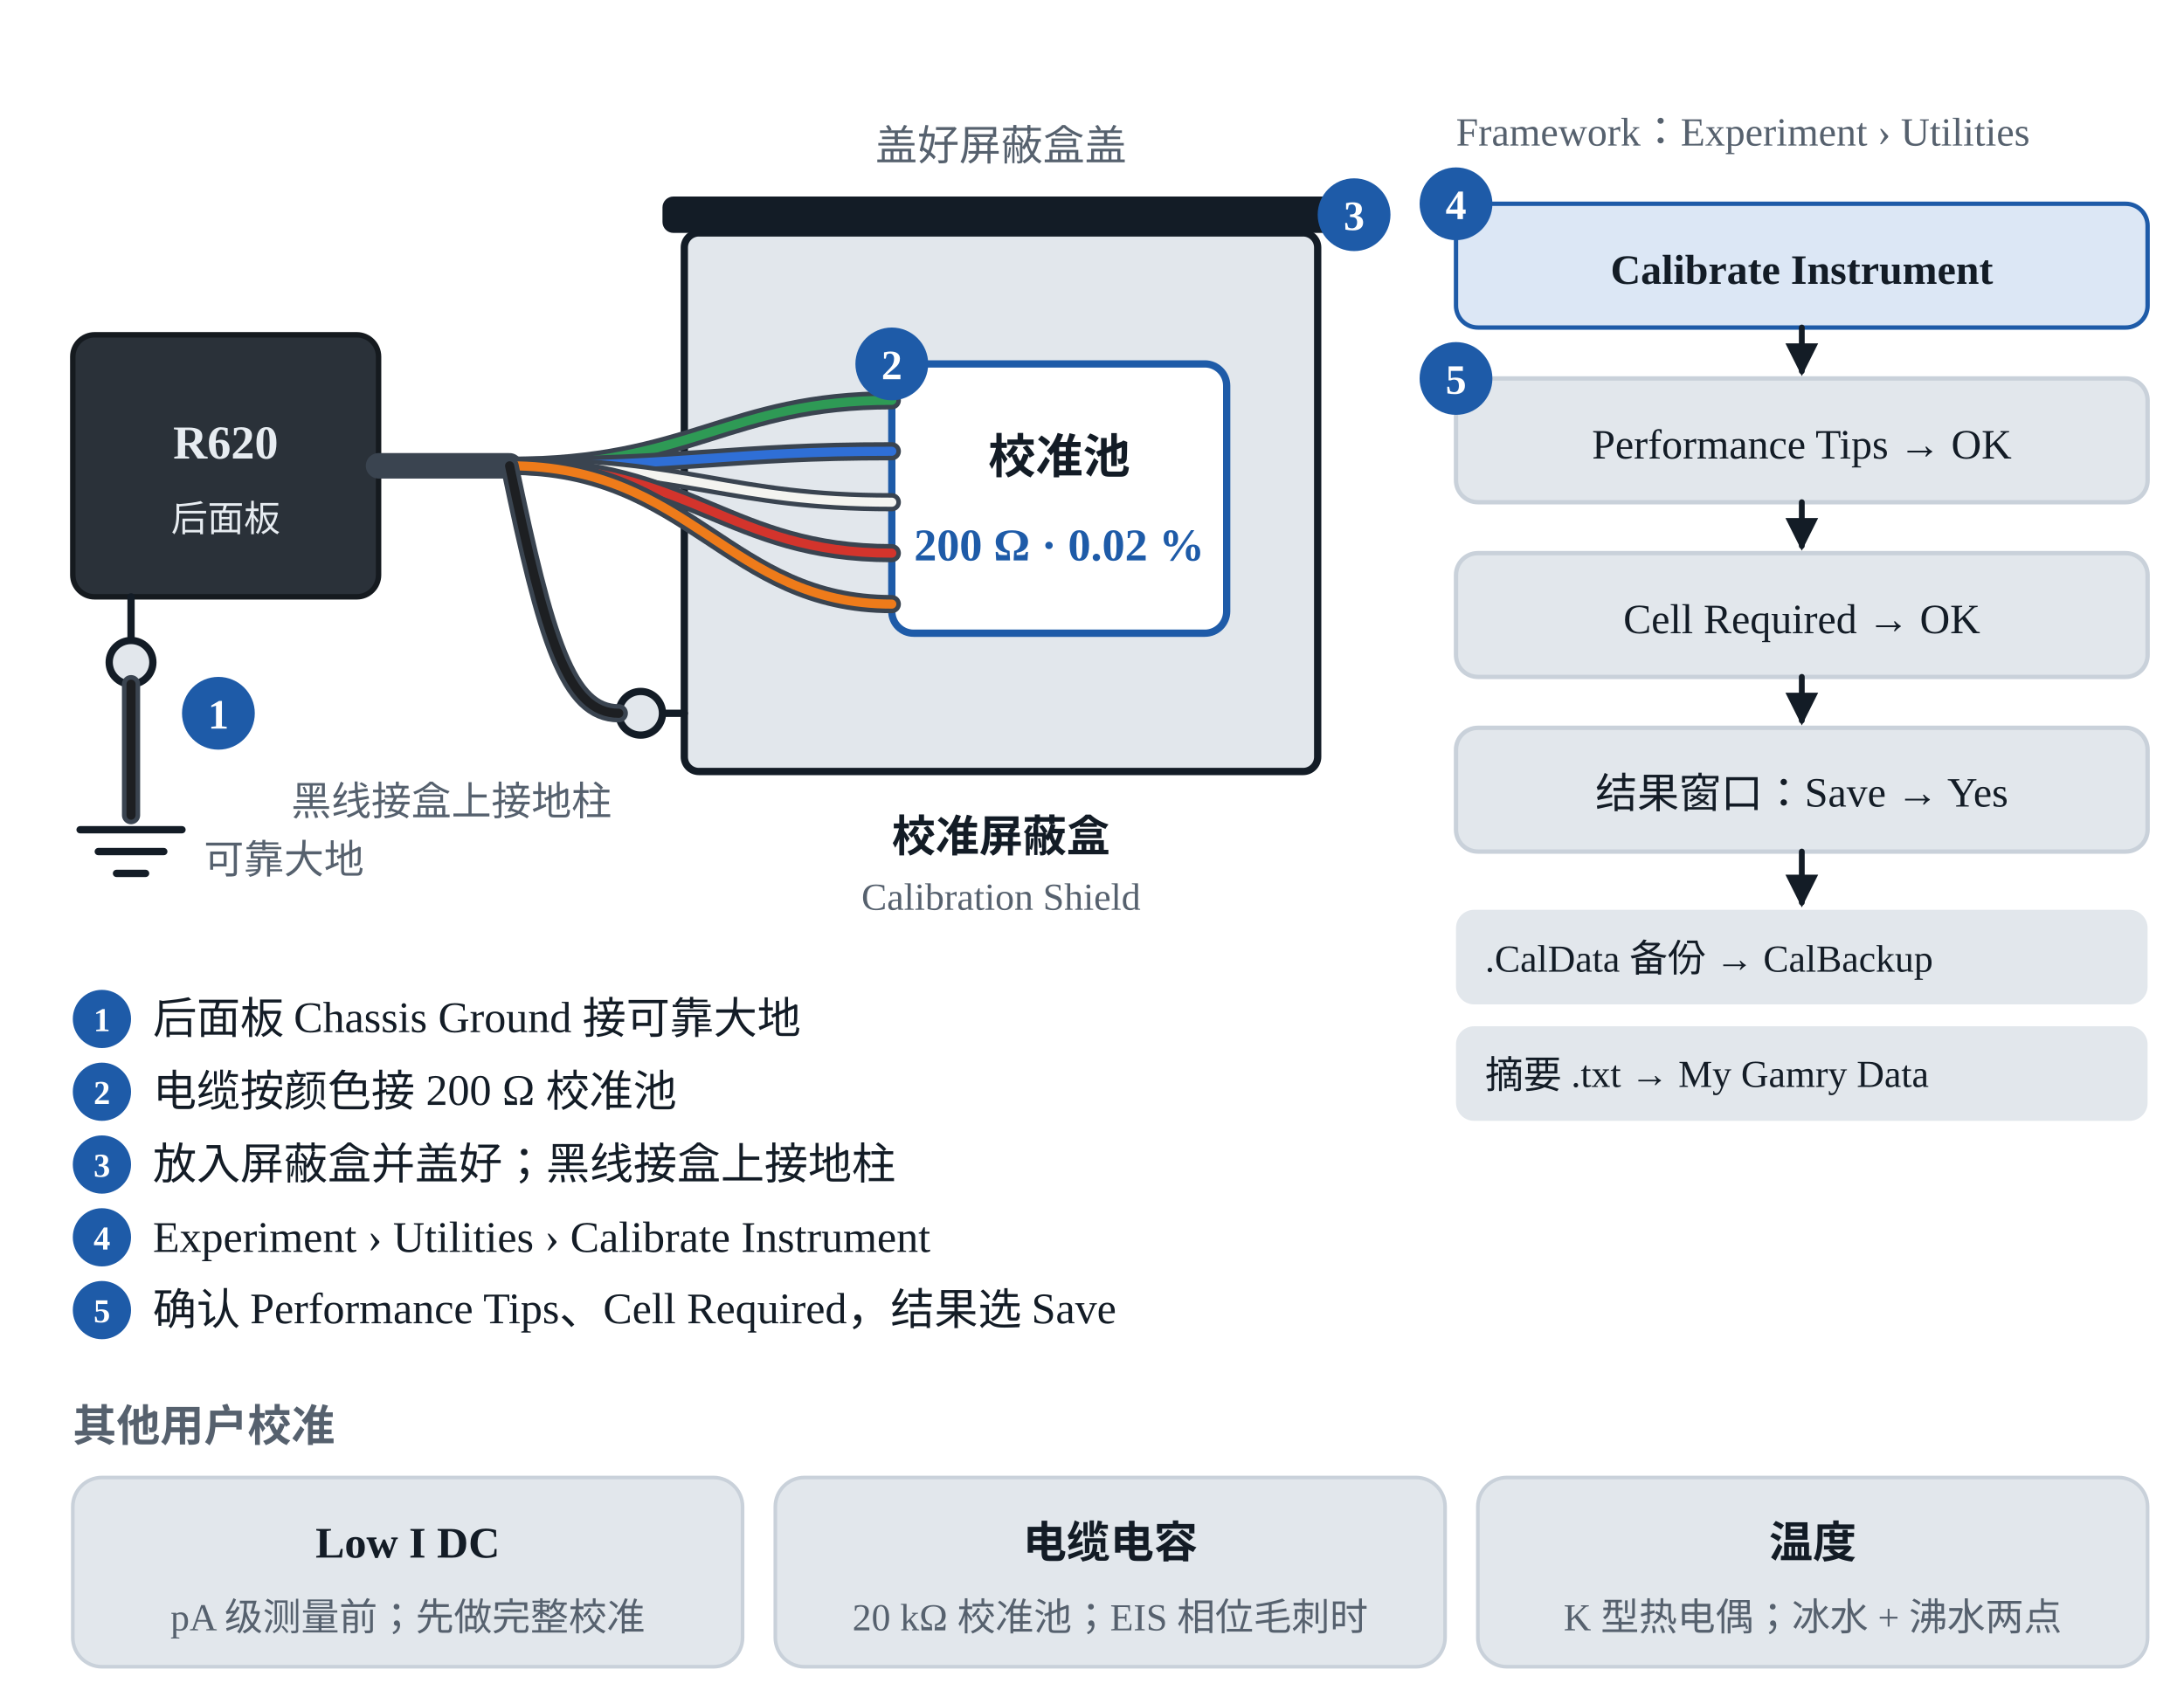
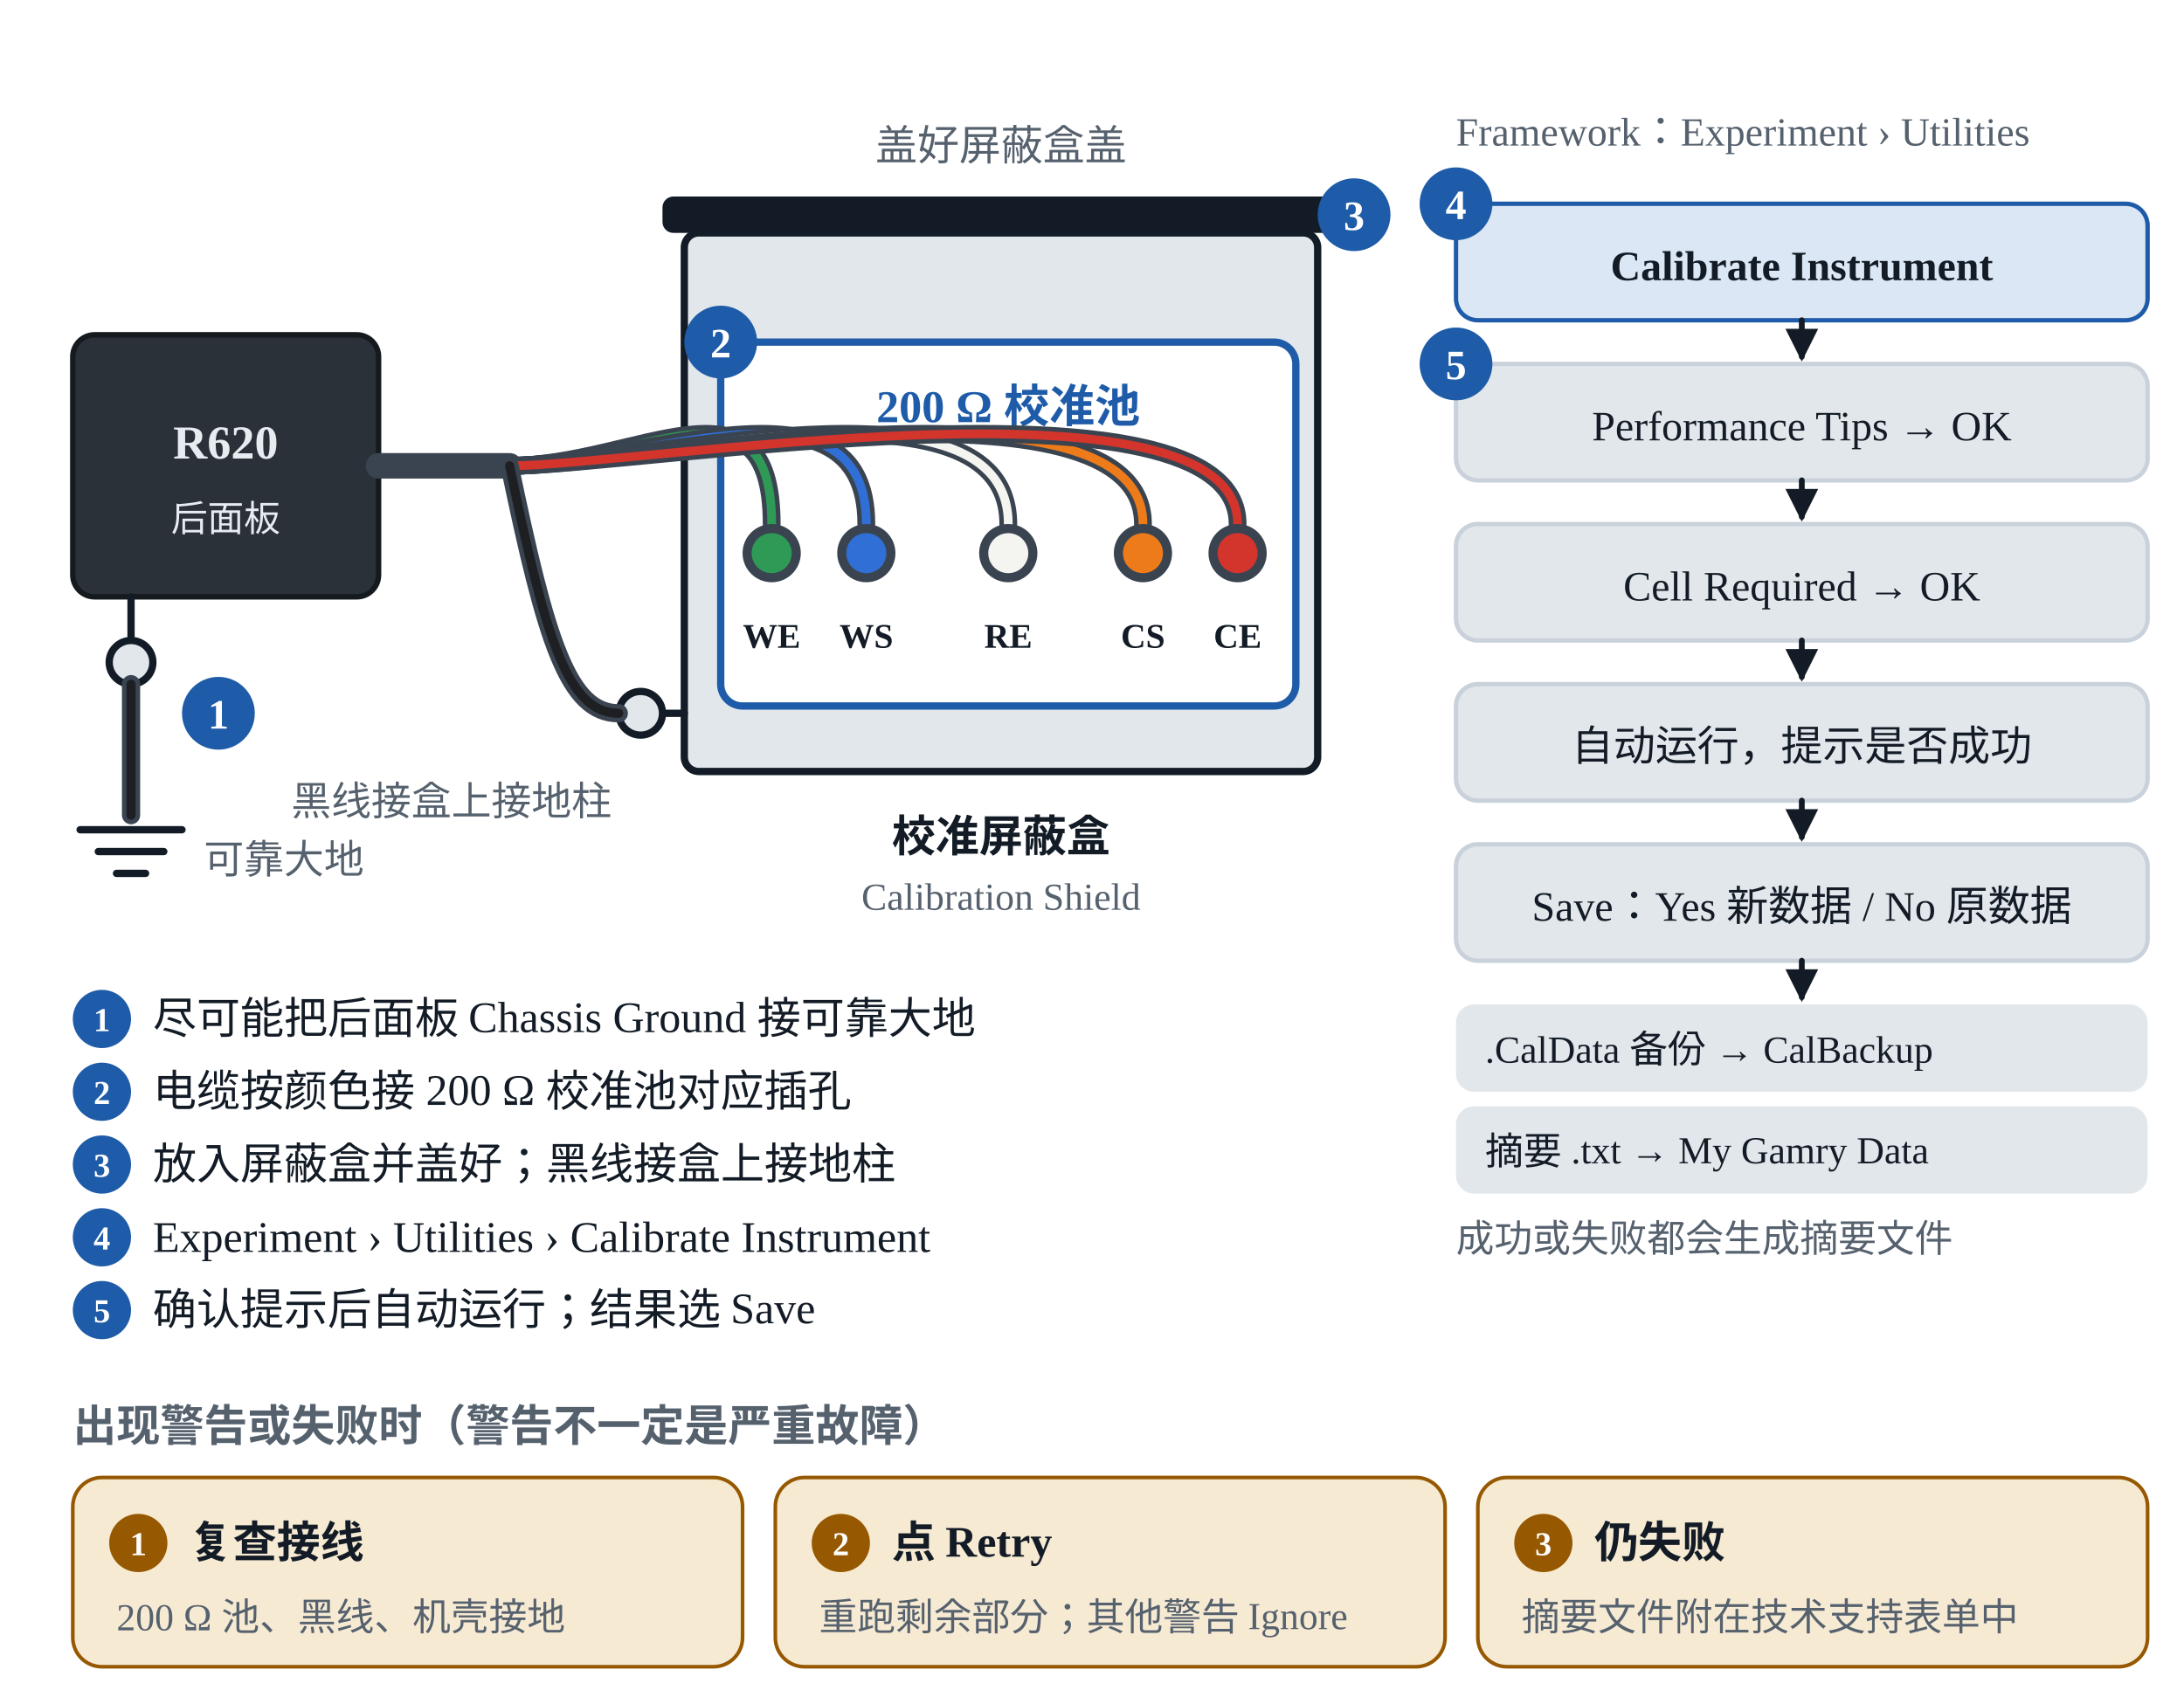
- <svg xmlns="http://www.w3.org/2000/svg" viewBox="0 0 600 468" width="600" height="468" role="img" aria-label="Calibrate Instrument：先把后面板 Chassis Ground 接可靠大地，电缆按颜色接 200 Ω 校准池，放进校准屏蔽盒盖好，黑线接盒上接地柱，再从 Framework 的 Experiment › Utilities 启动并按提示保存结果。" style="font-family:var(--f-body,'IBM Plex Sans','Noto Sans SC','PingFang SC','Microsoft YaHei',sans-serif)">
+ <svg xmlns="http://www.w3.org/2000/svg" viewBox="0 0 600 468" width="600" height="468" role="img" aria-label="Calibrate Instrument：尽可能把后面板 Chassis Ground 接可靠大地，电缆按颜色接 200 Ω 校准池上标注的插孔，放进校准屏蔽盒盖好，黑线接盒上接地柱，再从 Framework 的 Experiment › Utilities 启动；出现警告先复查接线并 Retry，仍失败就把摘要文件附在技术支持表单中。" style="font-family:var(--f-body,'IBM Plex Sans','Noto Sans SC','PingFang SC','Microsoft YaHei',sans-serif)">
  <defs>
    <marker id="install-07-calibration-ah-ink" viewBox="0 0 10 10" refX="8.5" refY="5" markerUnits="userSpaceOnUse" markerWidth="9" markerHeight="9" orient="auto-start-reverse">
      <path d="M0 0 L10 5 L0 10 Z" style="fill:var(--ink,#131C26)" />
    </marker>
  </defs>
  <rect x="0" y="0" width="600" height="468" style="fill:var(--surface,#FFFFFF)" />
  <rect x="20" y="92" width="84" height="72" rx="6" style="fill:var(--panel,#2A3139);stroke:var(--panel-edge,#151A1F);stroke-width:1.5" />
  <text x="62" y="126" style="fill:var(--panel-ink,#E7ECF1);font-size:13px;font-weight:700" text-anchor="middle">R620</text>
  <text x="62" y="146" style="fill:var(--panel-ink,#E7ECF1);font-size:10px;font-weight:400" text-anchor="middle">后面板</text>
  <path d="M36 164 V176" style="fill:none;stroke:var(--ink,#131C26);stroke-width:2;stroke-linecap:round;stroke-linejoin:round" />
  <circle cx="36" cy="182" r="6" style="fill:var(--sunk,#E2E7EC);stroke:var(--ink,#131C26);stroke-width:2" />
  <path d="M36 188 V224" style="fill:none;stroke:var(--wire-outline,#3A4450);stroke-width:5.0;stroke-linecap:round;stroke-linejoin:round" />
  <path d="M36 188 V224" style="fill:none;stroke:var(--lead-gnd,#1D1F22);stroke-width:2.5;stroke-linecap:round;stroke-linejoin:round" />
  <path d="M22 228 H50 M27 234 H45 M32 240 H40" style="fill:none;stroke:var(--ink,#131C26);stroke-width:2;stroke-linecap:round;stroke-linejoin:round" />
  <text x="56" y="240" style="fill:var(--muted,#56616E);font-size:11px;font-weight:400" text-anchor="start">可靠大地</text>
  <circle cx="60" cy="196" r="10" style="fill:var(--accent,#1E5BA8)" />
  <text x="60" y="200.2" style="fill:var(--accent-ink,#FFFFFF);font-size:11.5px;font-weight:700" text-anchor="middle">1</text>
  <path d="M104 128 H140" style="fill:none;stroke:var(--wire-outline,#3A4450);stroke-width:7;stroke-linecap:round;stroke-linejoin:round" />
  <rect x="182" y="54" width="186" height="10" rx="3" style="fill:var(--ink,#131C26)" />
  <text x="275" y="44" style="fill:var(--muted,#56616E);font-size:11.5px;font-weight:400" text-anchor="middle">盖好屏蔽盒盖</text>
  <rect x="188" y="64" width="174" height="148" rx="4" style="fill:var(--sunk,#E2E7EC);stroke:var(--ink,#131C26);stroke-width:2" />
-   <rect x="245" y="100" width="92" height="74" rx="6" style="fill:var(--surface,#FFFFFF);stroke:var(--accent,#1E5BA8);stroke-width:2" />
-   <text x="291" y="130" style="fill:var(--ink,#131C26);font-size:13px;font-weight:700" text-anchor="middle">校准池</text>
-   <text x="291" y="154" style="fill:var(--accent,#1E5BA8);font-size:12.5px;font-weight:700" text-anchor="middle">200 Ω · 0.02 %</text>
-   <path d="M140 128 C 190 128, 200 110, 245 110" style="fill:none;stroke:var(--wire-outline,#3A4450);stroke-width:5.0;stroke-linecap:round;stroke-linejoin:round" />
-   <path d="M140 128 C 190 128, 200 110, 245 110" style="fill:none;stroke:var(--lead-we,#2E9A55);stroke-width:2.5;stroke-linecap:round;stroke-linejoin:round" />
-   <path d="M140 128 C 190 128, 200 124, 245 124" style="fill:none;stroke:var(--wire-outline,#3A4450);stroke-width:5.0;stroke-linecap:round;stroke-linejoin:round" />
-   <path d="M140 128 C 190 128, 200 124, 245 124" style="fill:none;stroke:var(--lead-ws,#2F6FD6);stroke-width:2.5;stroke-linecap:round;stroke-linejoin:round" />
-   <path d="M140 128 C 190 128, 200 138, 245 138" style="fill:none;stroke:var(--wire-outline,#3A4450);stroke-width:5.0;stroke-linecap:round;stroke-linejoin:round" />
-   <path d="M140 128 C 190 128, 200 138, 245 138" style="fill:none;stroke:var(--lead-re,#F4F4F0);stroke-width:2.5;stroke-linecap:round;stroke-linejoin:round" />
-   <path d="M140 128 C 190 128, 200 152, 245 152" style="fill:none;stroke:var(--wire-outline,#3A4450);stroke-width:5.0;stroke-linecap:round;stroke-linejoin:round" />
-   <path d="M140 128 C 190 128, 200 152, 245 152" style="fill:none;stroke:var(--lead-ce,#D3342C);stroke-width:2.5;stroke-linecap:round;stroke-linejoin:round" />
-   <path d="M140 128 C 190 128, 200 166, 245 166" style="fill:none;stroke:var(--wire-outline,#3A4450);stroke-width:5.0;stroke-linecap:round;stroke-linejoin:round" />
-   <path d="M140 128 C 190 128, 200 166, 245 166" style="fill:none;stroke:var(--lead-cs,#EE7B1A);stroke-width:2.5;stroke-linecap:round;stroke-linejoin:round" />
+   <rect x="198" y="94" width="158" height="100" rx="6" style="fill:var(--surface,#FFFFFF);stroke:var(--accent,#1E5BA8);stroke-width:2" />
+   <text x="277" y="116" style="fill:var(--accent,#1E5BA8);font-size:12.5px;font-weight:700" text-anchor="middle">200 Ω 校准池</text>
+   <path d="M140 128 C 175 128, 212 100, 212 144" style="fill:none;stroke:var(--wire-outline,#3A4450);stroke-width:4.9;stroke-linecap:round;stroke-linejoin:round" />
+   <path d="M140 128 C 175 128, 212 100, 212 144" style="fill:none;stroke:var(--lead-we,#2E9A55);stroke-width:2.4;stroke-linecap:round;stroke-linejoin:round" />
+   <path d="M140 128 C 175 128, 238 100, 238 144" style="fill:none;stroke:var(--wire-outline,#3A4450);stroke-width:4.9;stroke-linecap:round;stroke-linejoin:round" />
+   <path d="M140 128 C 175 128, 238 100, 238 144" style="fill:none;stroke:var(--lead-ws,#2F6FD6);stroke-width:2.4;stroke-linecap:round;stroke-linejoin:round" />
+   <path d="M140 128 C 175 128, 277 100, 277 144" style="fill:none;stroke:var(--wire-outline,#3A4450);stroke-width:4.9;stroke-linecap:round;stroke-linejoin:round" />
+   <path d="M140 128 C 175 128, 277 100, 277 144" style="fill:none;stroke:var(--lead-re,#F4F4F0);stroke-width:2.4;stroke-linecap:round;stroke-linejoin:round" />
+   <path d="M140 128 C 175 128, 314 100, 314 144" style="fill:none;stroke:var(--wire-outline,#3A4450);stroke-width:4.9;stroke-linecap:round;stroke-linejoin:round" />
+   <path d="M140 128 C 175 128, 314 100, 314 144" style="fill:none;stroke:var(--lead-cs,#EE7B1A);stroke-width:2.4;stroke-linecap:round;stroke-linejoin:round" />
+   <path d="M140 128 C 175 128, 340 100, 340 144" style="fill:none;stroke:var(--wire-outline,#3A4450);stroke-width:4.9;stroke-linecap:round;stroke-linejoin:round" />
+   <path d="M140 128 C 175 128, 340 100, 340 144" style="fill:none;stroke:var(--lead-ce,#D3342C);stroke-width:2.4;stroke-linecap:round;stroke-linejoin:round" />
+   <circle cx="212" cy="152" r="8" style="fill:var(--wire-outline,#3A4450)" />
+   <circle cx="212" cy="152" r="5.5" style="fill:var(--lead-we,#2E9A55)" />
+   <text x="212" y="178" style="fill:var(--ink,#131C26);font-size:9.5px;font-weight:700" text-anchor="middle">WE</text>
+   <circle cx="238" cy="152" r="8" style="fill:var(--wire-outline,#3A4450)" />
+   <circle cx="238" cy="152" r="5.5" style="fill:var(--lead-ws,#2F6FD6)" />
+   <text x="238" y="178" style="fill:var(--ink,#131C26);font-size:9.5px;font-weight:700" text-anchor="middle">WS</text>
+   <circle cx="277" cy="152" r="8" style="fill:var(--wire-outline,#3A4450)" />
+   <circle cx="277" cy="152" r="5.5" style="fill:var(--lead-re,#F4F4F0)" />
+   <text x="277" y="178" style="fill:var(--ink,#131C26);font-size:9.5px;font-weight:700" text-anchor="middle">RE</text>
+   <circle cx="314" cy="152" r="8" style="fill:var(--wire-outline,#3A4450)" />
+   <circle cx="314" cy="152" r="5.5" style="fill:var(--lead-cs,#EE7B1A)" />
+   <text x="314" y="178" style="fill:var(--ink,#131C26);font-size:9.5px;font-weight:700" text-anchor="middle">CS</text>
+   <circle cx="340" cy="152" r="8" style="fill:var(--wire-outline,#3A4450)" />
+   <circle cx="340" cy="152" r="5.5" style="fill:var(--lead-ce,#D3342C)" />
+   <text x="340" y="178" style="fill:var(--ink,#131C26);font-size:9.5px;font-weight:700" text-anchor="middle">CE</text>
  <path d="M182 196 H188" style="fill:none;stroke:var(--ink,#131C26);stroke-width:2;stroke-linecap:round;stroke-linejoin:round" />
  <circle cx="176" cy="196" r="6" style="fill:var(--sunk,#E2E7EC);stroke:var(--ink,#131C26);stroke-width:2" />
  <path d="M140 128 C 150 176, 156 196, 170 196" style="fill:none;stroke:var(--wire-outline,#3A4450);stroke-width:5.0;stroke-linecap:round;stroke-linejoin:round" />
  <path d="M140 128 C 150 176, 156 196, 170 196" style="fill:none;stroke:var(--lead-gnd,#1D1F22);stroke-width:2.5;stroke-linecap:round;stroke-linejoin:round" />
  <text x="168" y="224" style="fill:var(--muted,#56616E);font-size:11px;font-weight:400" text-anchor="end">黑线接盒上接地柱</text>
  <text x="275" y="234" style="fill:var(--ink,#131C26);font-size:12px;font-weight:700" text-anchor="middle">校准屏蔽盒</text>
  <text x="275" y="250" style="fill:var(--muted,#56616E);font-size:10.5px;font-weight:400" text-anchor="middle">Calibration Shield</text>
-   <circle cx="245" cy="100" r="10" style="fill:var(--accent,#1E5BA8)" />
-   <text x="245" y="104.2" style="fill:var(--accent-ink,#FFFFFF);font-size:11.5px;font-weight:700" text-anchor="middle">2</text>
+   <circle cx="198" cy="94" r="10" style="fill:var(--accent,#1E5BA8)" />
+   <text x="198" y="98.2" style="fill:var(--accent-ink,#FFFFFF);font-size:11.5px;font-weight:700" text-anchor="middle">2</text>
  <circle cx="372" cy="59" r="10" style="fill:var(--accent,#1E5BA8)" />
  <text x="372" y="63.2" style="fill:var(--accent-ink,#FFFFFF);font-size:11.5px;font-weight:700" text-anchor="middle">3</text>
  <text x="400" y="40" style="fill:var(--muted,#56616E);font-size:11px;font-weight:400" text-anchor="start">Framework：Experiment › Utilities</text>
-   <rect x="400" y="56" width="190" height="34" rx="6" style="fill:var(--accent-soft,#DCE7F5);stroke:var(--accent,#1E5BA8);stroke-width:1.2" />
-   <text x="495" y="78" style="fill:var(--ink,#131C26);font-size:11.5px;font-weight:700;font-family:var(--f-mono,'JetBrains Mono',ui-monospace,Menlo,monospace)" text-anchor="middle">Calibrate Instrument</text>
-   <path d="M495 90 V102" style="fill:none;stroke:var(--ink,#131C26);stroke-width:1.6;stroke-linecap:round;stroke-linejoin:round" marker-end="url(#install-07-calibration-ah-ink)" />
-   <rect x="400" y="104" width="190" height="34" rx="6" style="fill:var(--sunk,#E2E7EC);stroke:var(--rule,#C9D1DA);stroke-width:1.2" />
-   <text x="495" y="126" style="fill:var(--ink,#131C26);font-size:11.5px;font-weight:500" text-anchor="middle">Performance Tips → OK</text>
-   <path d="M495 138 V150" style="fill:none;stroke:var(--ink,#131C26);stroke-width:1.6;stroke-linecap:round;stroke-linejoin:round" marker-end="url(#install-07-calibration-ah-ink)" />
-   <rect x="400" y="152" width="190" height="34" rx="6" style="fill:var(--sunk,#E2E7EC);stroke:var(--rule,#C9D1DA);stroke-width:1.2" />
-   <text x="495" y="174" style="fill:var(--ink,#131C26);font-size:11.5px;font-weight:500" text-anchor="middle">Cell Required → OK</text>
-   <path d="M495 186 V198" style="fill:none;stroke:var(--ink,#131C26);stroke-width:1.6;stroke-linecap:round;stroke-linejoin:round" marker-end="url(#install-07-calibration-ah-ink)" />
-   <rect x="400" y="200" width="190" height="34" rx="6" style="fill:var(--sunk,#E2E7EC);stroke:var(--rule,#C9D1DA);stroke-width:1.2" />
-   <text x="495" y="222" style="fill:var(--ink,#131C26);font-size:11.5px;font-weight:500" text-anchor="middle">结果窗口：Save → Yes</text>
+   <rect x="400" y="56" width="190" height="32" rx="6" style="fill:var(--accent-soft,#DCE7F5);stroke:var(--accent,#1E5BA8);stroke-width:1.2" />
+   <text x="495" y="77" style="fill:var(--ink,#131C26);font-size:11.5px;font-weight:700;font-family:var(--f-mono,'JetBrains Mono',ui-monospace,Menlo,monospace)" text-anchor="middle">Calibrate Instrument</text>
+   <path d="M495 88 V98" style="fill:none;stroke:var(--ink,#131C26);stroke-width:1.6;stroke-linecap:round;stroke-linejoin:round" marker-end="url(#install-07-calibration-ah-ink)" />
+   <rect x="400" y="100" width="190" height="32" rx="6" style="fill:var(--sunk,#E2E7EC);stroke:var(--rule,#C9D1DA);stroke-width:1.2" />
+   <text x="495" y="121" style="fill:var(--ink,#131C26);font-size:11.5px;font-weight:500" text-anchor="middle">Performance Tips → OK</text>
+   <path d="M495 132 V142" style="fill:none;stroke:var(--ink,#131C26);stroke-width:1.6;stroke-linecap:round;stroke-linejoin:round" marker-end="url(#install-07-calibration-ah-ink)" />
+   <rect x="400" y="144" width="190" height="32" rx="6" style="fill:var(--sunk,#E2E7EC);stroke:var(--rule,#C9D1DA);stroke-width:1.2" />
+   <text x="495" y="165" style="fill:var(--ink,#131C26);font-size:11.5px;font-weight:500" text-anchor="middle">Cell Required → OK</text>
+   <path d="M495 176 V186" style="fill:none;stroke:var(--ink,#131C26);stroke-width:1.6;stroke-linecap:round;stroke-linejoin:round" marker-end="url(#install-07-calibration-ah-ink)" />
+   <rect x="400" y="188" width="190" height="32" rx="6" style="fill:var(--sunk,#E2E7EC);stroke:var(--rule,#C9D1DA);stroke-width:1.2" />
+   <text x="495" y="209" style="fill:var(--ink,#131C26);font-size:11.5px;font-weight:500" text-anchor="middle">自动运行，提示是否成功</text>
+   <path d="M495 220 V230" style="fill:none;stroke:var(--ink,#131C26);stroke-width:1.6;stroke-linecap:round;stroke-linejoin:round" marker-end="url(#install-07-calibration-ah-ink)" />
+   <rect x="400" y="232" width="190" height="32" rx="6" style="fill:var(--sunk,#E2E7EC);stroke:var(--rule,#C9D1DA);stroke-width:1.2" />
+   <text x="495" y="253" style="fill:var(--ink,#131C26);font-size:11.5px;font-weight:500" text-anchor="middle">Save：Yes 新数据 / No 原数据</text>
  <circle cx="400" cy="56" r="10" style="fill:var(--accent,#1E5BA8)" />
  <text x="400" y="60.2" style="fill:var(--accent-ink,#FFFFFF);font-size:11.5px;font-weight:700" text-anchor="middle">4</text>
-   <circle cx="400" cy="104" r="10" style="fill:var(--accent,#1E5BA8)" />
-   <text x="400" y="108.2" style="fill:var(--accent-ink,#FFFFFF);font-size:11.5px;font-weight:700" text-anchor="middle">5</text>
-   <path d="M495 234 V248" style="fill:none;stroke:var(--ink,#131C26);stroke-width:1.6;stroke-linecap:round;stroke-linejoin:round" marker-end="url(#install-07-calibration-ah-ink)" />
-   <rect x="400" y="250" width="190" height="26" rx="5" style="fill:var(--sunk,#E2E7EC)" />
-   <text x="408" y="267" style="fill:var(--ink,#131C26);font-size:10.5px;font-weight:400" text-anchor="start">.CalData 备份 → CalBackup</text>
-   <rect x="400" y="282" width="190" height="26" rx="5" style="fill:var(--sunk,#E2E7EC)" />
-   <text x="408" y="299" style="fill:var(--ink,#131C26);font-size:10.5px;font-weight:400" text-anchor="start">摘要 .txt → My Gamry Data</text>
+   <circle cx="400" cy="100" r="10" style="fill:var(--accent,#1E5BA8)" />
+   <text x="400" y="104.2" style="fill:var(--accent-ink,#FFFFFF);font-size:11.5px;font-weight:700" text-anchor="middle">5</text>
+   <path d="M495 264 V274" style="fill:none;stroke:var(--ink,#131C26);stroke-width:1.6;stroke-linecap:round;stroke-linejoin:round" marker-end="url(#install-07-calibration-ah-ink)" />
+   <rect x="400" y="276" width="190" height="24" rx="5" style="fill:var(--sunk,#E2E7EC)" />
+   <text x="408" y="292" style="fill:var(--ink,#131C26);font-size:10.5px;font-weight:400" text-anchor="start">.CalData 备份 → CalBackup</text>
+   <rect x="400" y="304" width="190" height="24" rx="5" style="fill:var(--sunk,#E2E7EC)" />
+   <text x="408" y="320" style="fill:var(--ink,#131C26);font-size:10.5px;font-weight:400" text-anchor="start">摘要 .txt → My Gamry Data</text>
+   <text x="400" y="344" style="fill:var(--muted,#56616E);font-size:10.5px;font-weight:400" text-anchor="start">成功或失败都会生成摘要文件</text>
  <circle cx="28" cy="280" r="8" style="fill:var(--accent,#1E5BA8)" />
  <text x="28" y="283.36" style="fill:var(--accent-ink,#FFFFFF);font-size:9.2px;font-weight:700" text-anchor="middle">1</text>
-   <text x="42" y="284" style="fill:var(--ink,#131C26);font-size:12px;font-weight:400" text-anchor="start">后面板 Chassis Ground 接可靠大地</text>
+   <text x="42" y="284" style="fill:var(--ink,#131C26);font-size:12px;font-weight:400" text-anchor="start">尽可能把后面板 Chassis Ground 接可靠大地</text>
  <circle cx="28" cy="300" r="8" style="fill:var(--accent,#1E5BA8)" />
  <text x="28" y="303.36" style="fill:var(--accent-ink,#FFFFFF);font-size:9.2px;font-weight:700" text-anchor="middle">2</text>
-   <text x="42" y="304" style="fill:var(--ink,#131C26);font-size:12px;font-weight:400" text-anchor="start">电缆按颜色接 200 Ω 校准池</text>
+   <text x="42" y="304" style="fill:var(--ink,#131C26);font-size:12px;font-weight:400" text-anchor="start">电缆按颜色接 200 Ω 校准池对应插孔</text>
  <circle cx="28" cy="320" r="8" style="fill:var(--accent,#1E5BA8)" />
  <text x="28" y="323.36" style="fill:var(--accent-ink,#FFFFFF);font-size:9.2px;font-weight:700" text-anchor="middle">3</text>
  <text x="42" y="324" style="fill:var(--ink,#131C26);font-size:12px;font-weight:400" text-anchor="start">放入屏蔽盒并盖好；黑线接盒上接地柱</text>
  <circle cx="28" cy="340" r="8" style="fill:var(--accent,#1E5BA8)" />
  <text x="28" y="343.36" style="fill:var(--accent-ink,#FFFFFF);font-size:9.2px;font-weight:700" text-anchor="middle">4</text>
  <text x="42" y="344" style="fill:var(--ink,#131C26);font-size:12px;font-weight:400" text-anchor="start">Experiment › Utilities › Calibrate Instrument</text>
  <circle cx="28" cy="360" r="8" style="fill:var(--accent,#1E5BA8)" />
  <text x="28" y="363.36" style="fill:var(--accent-ink,#FFFFFF);font-size:9.2px;font-weight:700" text-anchor="middle">5</text>
-   <text x="42" y="364" style="fill:var(--ink,#131C26);font-size:12px;font-weight:400" text-anchor="start">确认 Performance Tips、Cell Required，结果选 Save</text>
-   <text x="20" y="396" style="fill:var(--muted,#56616E);font-size:12px;font-weight:700" text-anchor="start">其他用户校准</text>
-   <rect x="20" y="406" width="184" height="52" rx="8" style="fill:var(--sunk,#E2E7EC);stroke:var(--rule,#C9D1DA);stroke-width:1" />
-   <text x="112" y="428" style="fill:var(--ink,#131C26);font-size:12px;font-weight:700" text-anchor="middle">Low I DC</text>
-   <text x="112" y="448" style="fill:var(--muted,#56616E);font-size:10.5px;font-weight:400" text-anchor="middle">pA 级测量前；先做完整校准</text>
-   <rect x="213" y="406" width="184" height="52" rx="8" style="fill:var(--sunk,#E2E7EC);stroke:var(--rule,#C9D1DA);stroke-width:1" />
-   <text x="305" y="428" style="fill:var(--ink,#131C26);font-size:12px;font-weight:700" text-anchor="middle">电缆电容</text>
-   <text x="305" y="448" style="fill:var(--muted,#56616E);font-size:10.5px;font-weight:400" text-anchor="middle">20 kΩ 校准池；EIS 相位毛刺时</text>
-   <rect x="406" y="406" width="184" height="52" rx="8" style="fill:var(--sunk,#E2E7EC);stroke:var(--rule,#C9D1DA);stroke-width:1" />
-   <text x="498" y="428" style="fill:var(--ink,#131C26);font-size:12px;font-weight:700" text-anchor="middle">温度</text>
-   <text x="498" y="448" style="fill:var(--muted,#56616E);font-size:10.5px;font-weight:400" text-anchor="middle">K 型热电偶；冰水 + 沸水两点</text>
+   <text x="42" y="364" style="fill:var(--ink,#131C26);font-size:12px;font-weight:400" text-anchor="start">确认提示后自动运行；结果选 Save</text>
+   <text x="20" y="396" style="fill:var(--muted,#56616E);font-size:12px;font-weight:700" text-anchor="start">出现警告或失败时（警告不一定是严重故障）</text>
+   <rect x="20" y="406" width="184" height="52" rx="8" style="fill:var(--warn-soft,#F6EAD3);stroke:var(--warn,#965800);stroke-width:1" />
+   <circle cx="38" cy="424" r="8" style="fill:var(--warn,#965800)" />
+   <text x="38" y="427.36" style="fill:var(--accent-ink,#FFFFFF);font-size:9.2px;font-weight:700" text-anchor="middle">1</text>
+   <text x="52" y="428" style="fill:var(--ink,#131C26);font-size:12px;font-weight:700" text-anchor="start">复查接线</text>
+   <text x="32" y="448" style="fill:var(--muted,#56616E);font-size:10.5px;font-weight:400" text-anchor="start">200 Ω 池、黑线、机壳接地</text>
+   <rect x="213" y="406" width="184" height="52" rx="8" style="fill:var(--warn-soft,#F6EAD3);stroke:var(--warn,#965800);stroke-width:1" />
+   <circle cx="231" cy="424" r="8" style="fill:var(--warn,#965800)" />
+   <text x="231" y="427.36" style="fill:var(--accent-ink,#FFFFFF);font-size:9.2px;font-weight:700" text-anchor="middle">2</text>
+   <text x="245" y="428" style="fill:var(--ink,#131C26);font-size:12px;font-weight:700" text-anchor="start">点 Retry</text>
+   <text x="225" y="448" style="fill:var(--muted,#56616E);font-size:10.5px;font-weight:400" text-anchor="start">重跑剩余部分；其他警告 Ignore</text>
+   <rect x="406" y="406" width="184" height="52" rx="8" style="fill:var(--warn-soft,#F6EAD3);stroke:var(--warn,#965800);stroke-width:1" />
+   <circle cx="424" cy="424" r="8" style="fill:var(--warn,#965800)" />
+   <text x="424" y="427.36" style="fill:var(--accent-ink,#FFFFFF);font-size:9.2px;font-weight:700" text-anchor="middle">3</text>
+   <text x="438" y="428" style="fill:var(--ink,#131C26);font-size:12px;font-weight:700" text-anchor="start">仍失败</text>
+   <text x="418" y="448" style="fill:var(--muted,#56616E);font-size:10.5px;font-weight:400" text-anchor="start">摘要文件附在技术支持表单中</text>
</svg>
